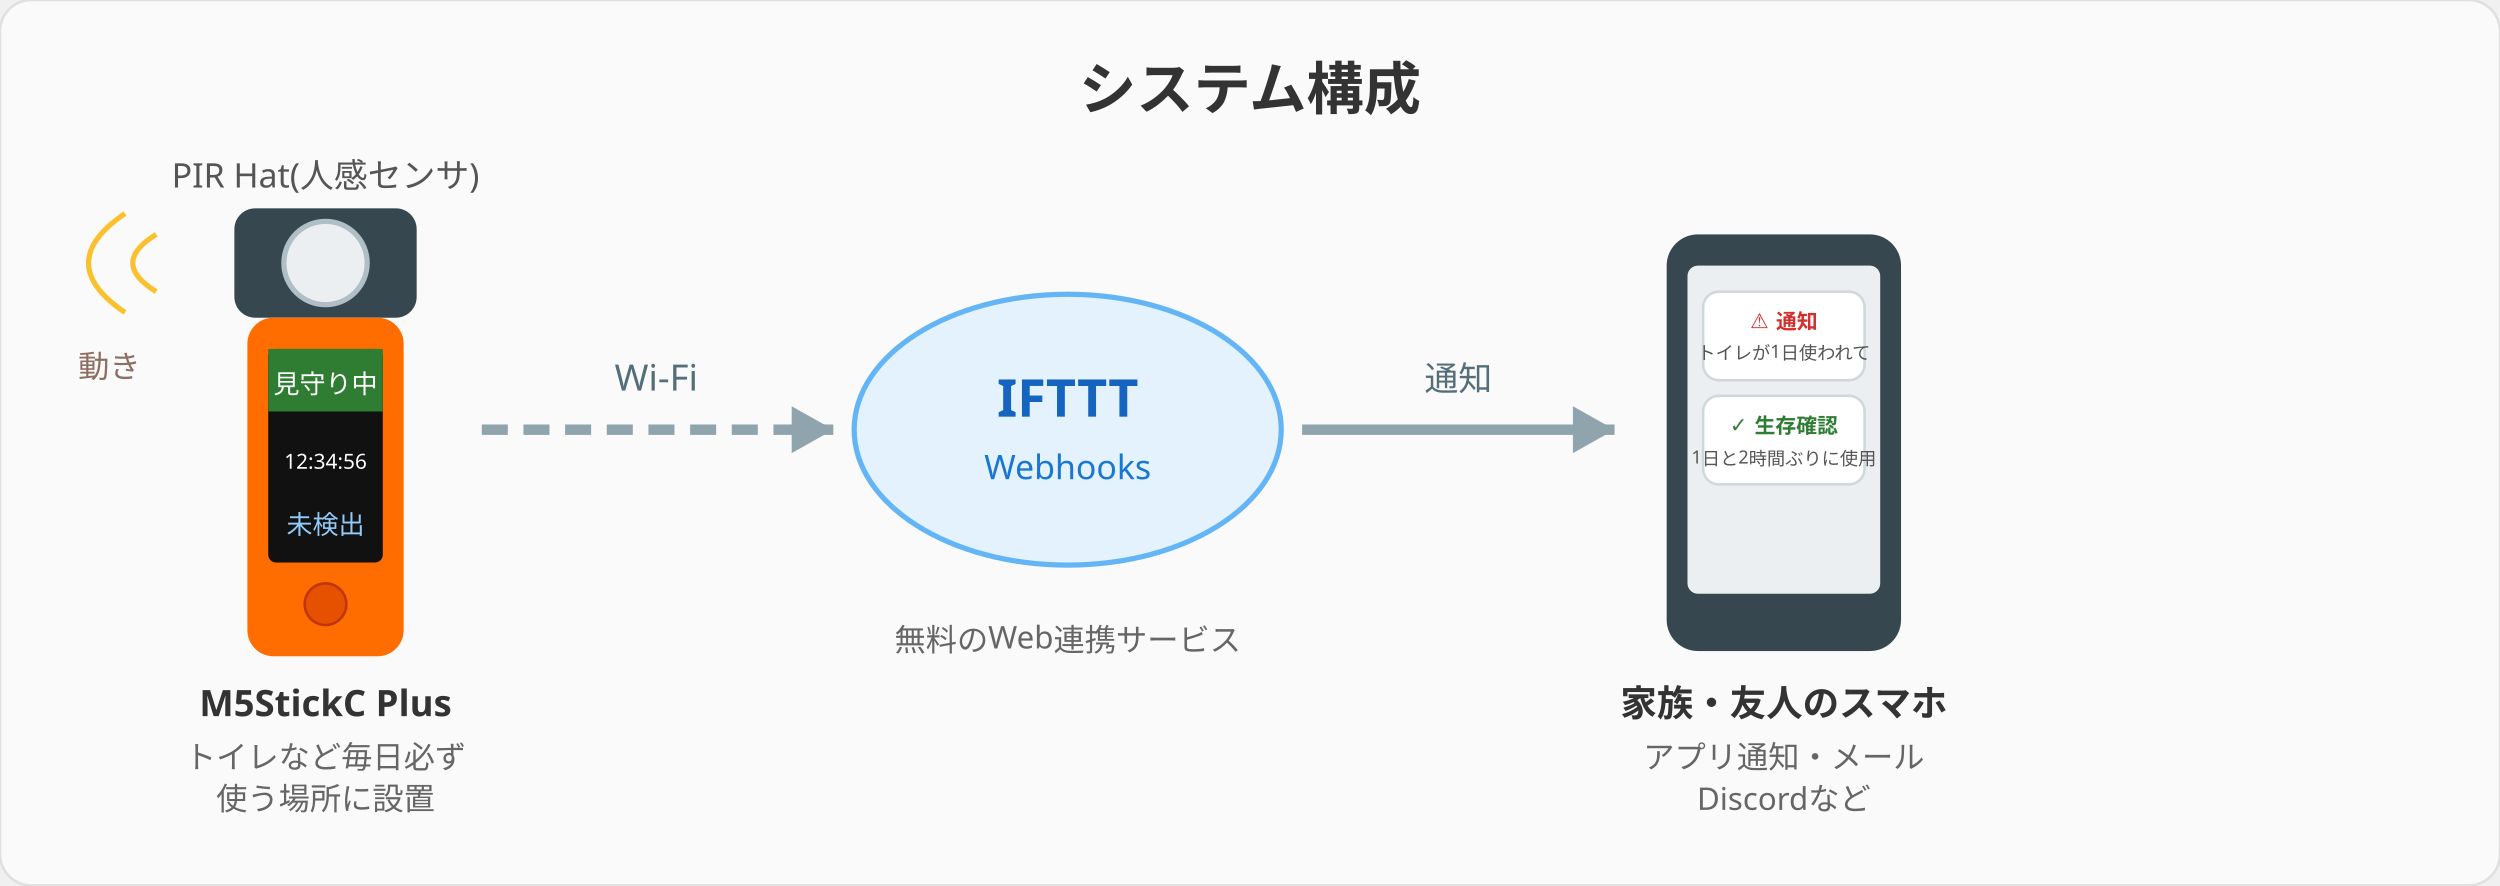
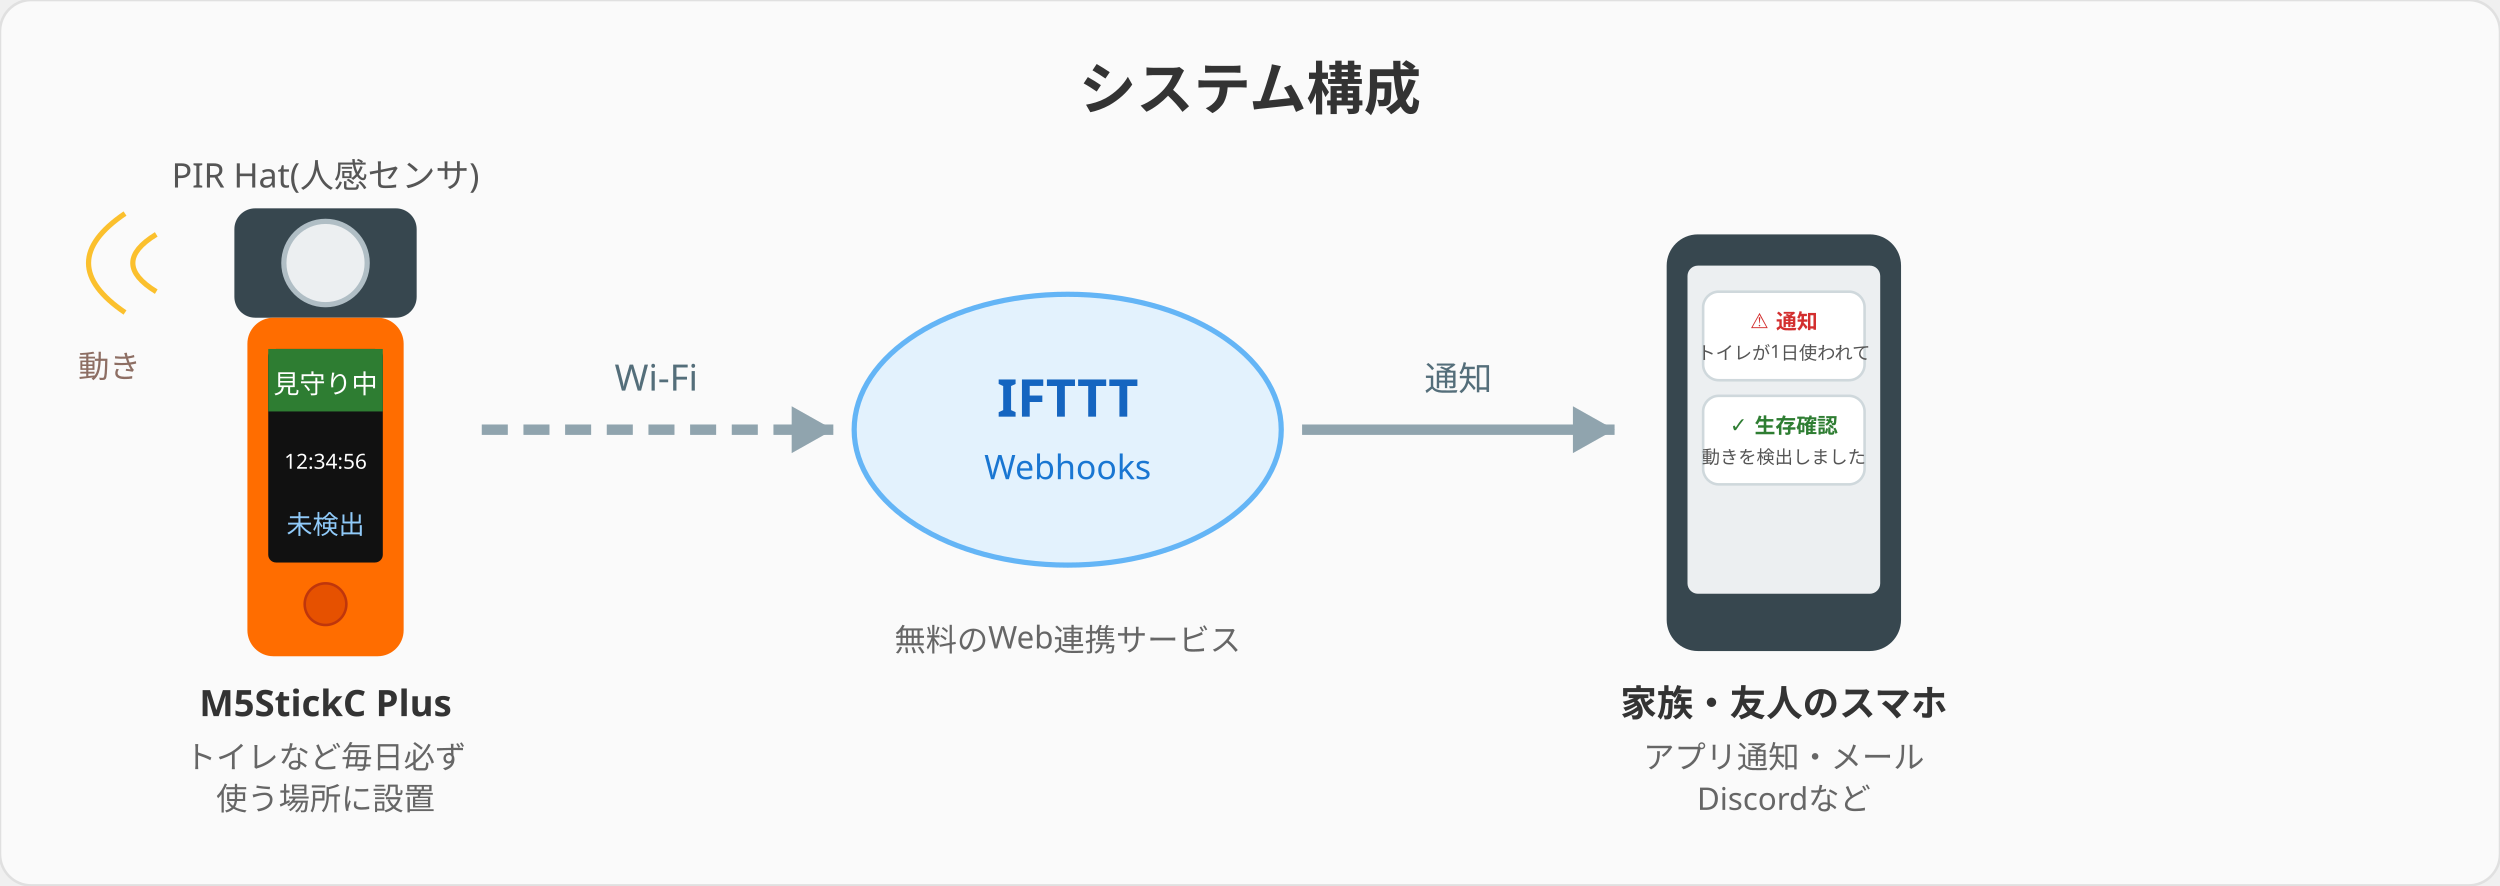
<svg xmlns="http://www.w3.org/2000/svg" viewBox="0 0 960 340" font-family="'Hiragino Sans','Yu Gothic','Meiryo',sans-serif">
  <rect width="960" height="340" rx="12" fill="#fafafa" stroke="#e0e0e0" />
  <text x="480" y="42" text-anchor="middle" font-size="22" font-weight="bold" fill="#333">システム構成</text>
  <g>
    <rect x="90" y="80" width="70" height="42" rx="8" fill="#37474f" />
    <circle cx="125" cy="101" r="16" fill="#eceff1" stroke="#b0bec5" stroke-width="2" />
    <text x="125" y="72" text-anchor="middle" font-size="13" fill="#555">PIR Hat(人感センサ)</text>
    <rect x="95" y="122" width="60" height="130" rx="10" fill="#ff6d00" />
    <rect x="103" y="134" width="44" height="82" rx="3" fill="#111" />
    <rect x="103" y="134" width="44" height="24" fill="#2e7d32" />
    <text x="125" y="151" text-anchor="middle" font-size="10" fill="#fff">見守り中</text>
    <text x="125" y="180" text-anchor="middle" font-size="8" fill="#fff">12:34:56</text>
    <text x="125" y="205" text-anchor="middle" font-size="10" fill="#90caf9">未検出</text>
    <circle cx="125" cy="232" r="8" fill="#e65100" stroke="#bf360c" />
    <text x="125" y="275" text-anchor="middle" font-size="14" font-weight="bold" fill="#333">M5StickC Plus</text>
    <text x="125" y="295" text-anchor="middle" font-size="12" fill="#666">トイレなど毎日必ず</text>
    <text x="125" y="311" text-anchor="middle" font-size="12" fill="#666">使う場所に設置</text>
  </g>
  <g stroke="#fbc02d" stroke-width="2" fill="none">
    <path d="M 60 90 q -18 11 0 22" />
    <path d="M 48 82 q -28 19 0 38" />
  </g>
  <text x="42" y="145" text-anchor="middle" font-size="12" fill="#8d6e63">動き</text>
  <g>
    <line x1="185" y1="165" x2="320" y2="165" stroke="#90a4ae" stroke-width="4" stroke-dasharray="10 6" />
    <polygon points="320,165 304,156 304,174" fill="#90a4ae" />
    <text x="252" y="150" text-anchor="middle" font-size="14" fill="#546e7a">Wi-Fi</text>
  </g>
  <g>
    <ellipse cx="410" cy="165" rx="82" ry="52" fill="#e3f2fd" stroke="#64b5f6" stroke-width="2" />
    <text x="410" y="160" text-anchor="middle" font-size="20" font-weight="bold" fill="#1565c0">IFTTT</text>
    <text x="410" y="184" text-anchor="middle" font-size="13" fill="#1976d2">Webhooks</text>
    <text x="410" y="250" text-anchor="middle" font-size="12" fill="#666">無料のWeb連携サービス</text>
  </g>
  <g>
    <line x1="500" y1="165" x2="620" y2="165" stroke="#90a4ae" stroke-width="4" />
    <polygon points="620,165 604,156 604,174" fill="#90a4ae" />
    <text x="560" y="150" text-anchor="middle" font-size="13" fill="#546e7a">通知</text>
  </g>
  <g>
    <rect x="640" y="90" width="90" height="160" rx="12" fill="#37474f" />
    <rect x="648" y="102" width="74" height="126" rx="4" fill="#eceff1" />
    <rect x="654" y="112" width="62" height="34" rx="6" fill="#fff" stroke="#cfd8dc" />
    <text x="685" y="126" text-anchor="middle" font-size="8" fill="#d32f2f" font-weight="bold">⚠ 通知</text>
    <text x="685" y="138" text-anchor="middle" font-size="7" fill="#555">トイレが1日使われて</text>
    <rect x="654" y="152" width="62" height="34" rx="6" fill="#fff" stroke="#cfd8dc" />
    <text x="685" y="166" text-anchor="middle" font-size="8" fill="#2e7d32" font-weight="bold">✓ 生存確認</text>
-     <text x="685" y="178" text-anchor="middle" font-size="7" fill="#555">1日と2時間ぶりに使用</text>
+     <text x="685" y="178" text-anchor="middle" font-size="7" fill="#555">動きを検出しました</text>
    <text x="685" y="275" text-anchor="middle" font-size="14" font-weight="bold" fill="#333">家族・友人のスマホ</text>
    <text x="685" y="295" text-anchor="middle" font-size="12" fill="#666">アプリ通知・メール</text>
    <text x="685" y="311" text-anchor="middle" font-size="12" fill="#666">Discordなど</text>
  </g>
</svg>
